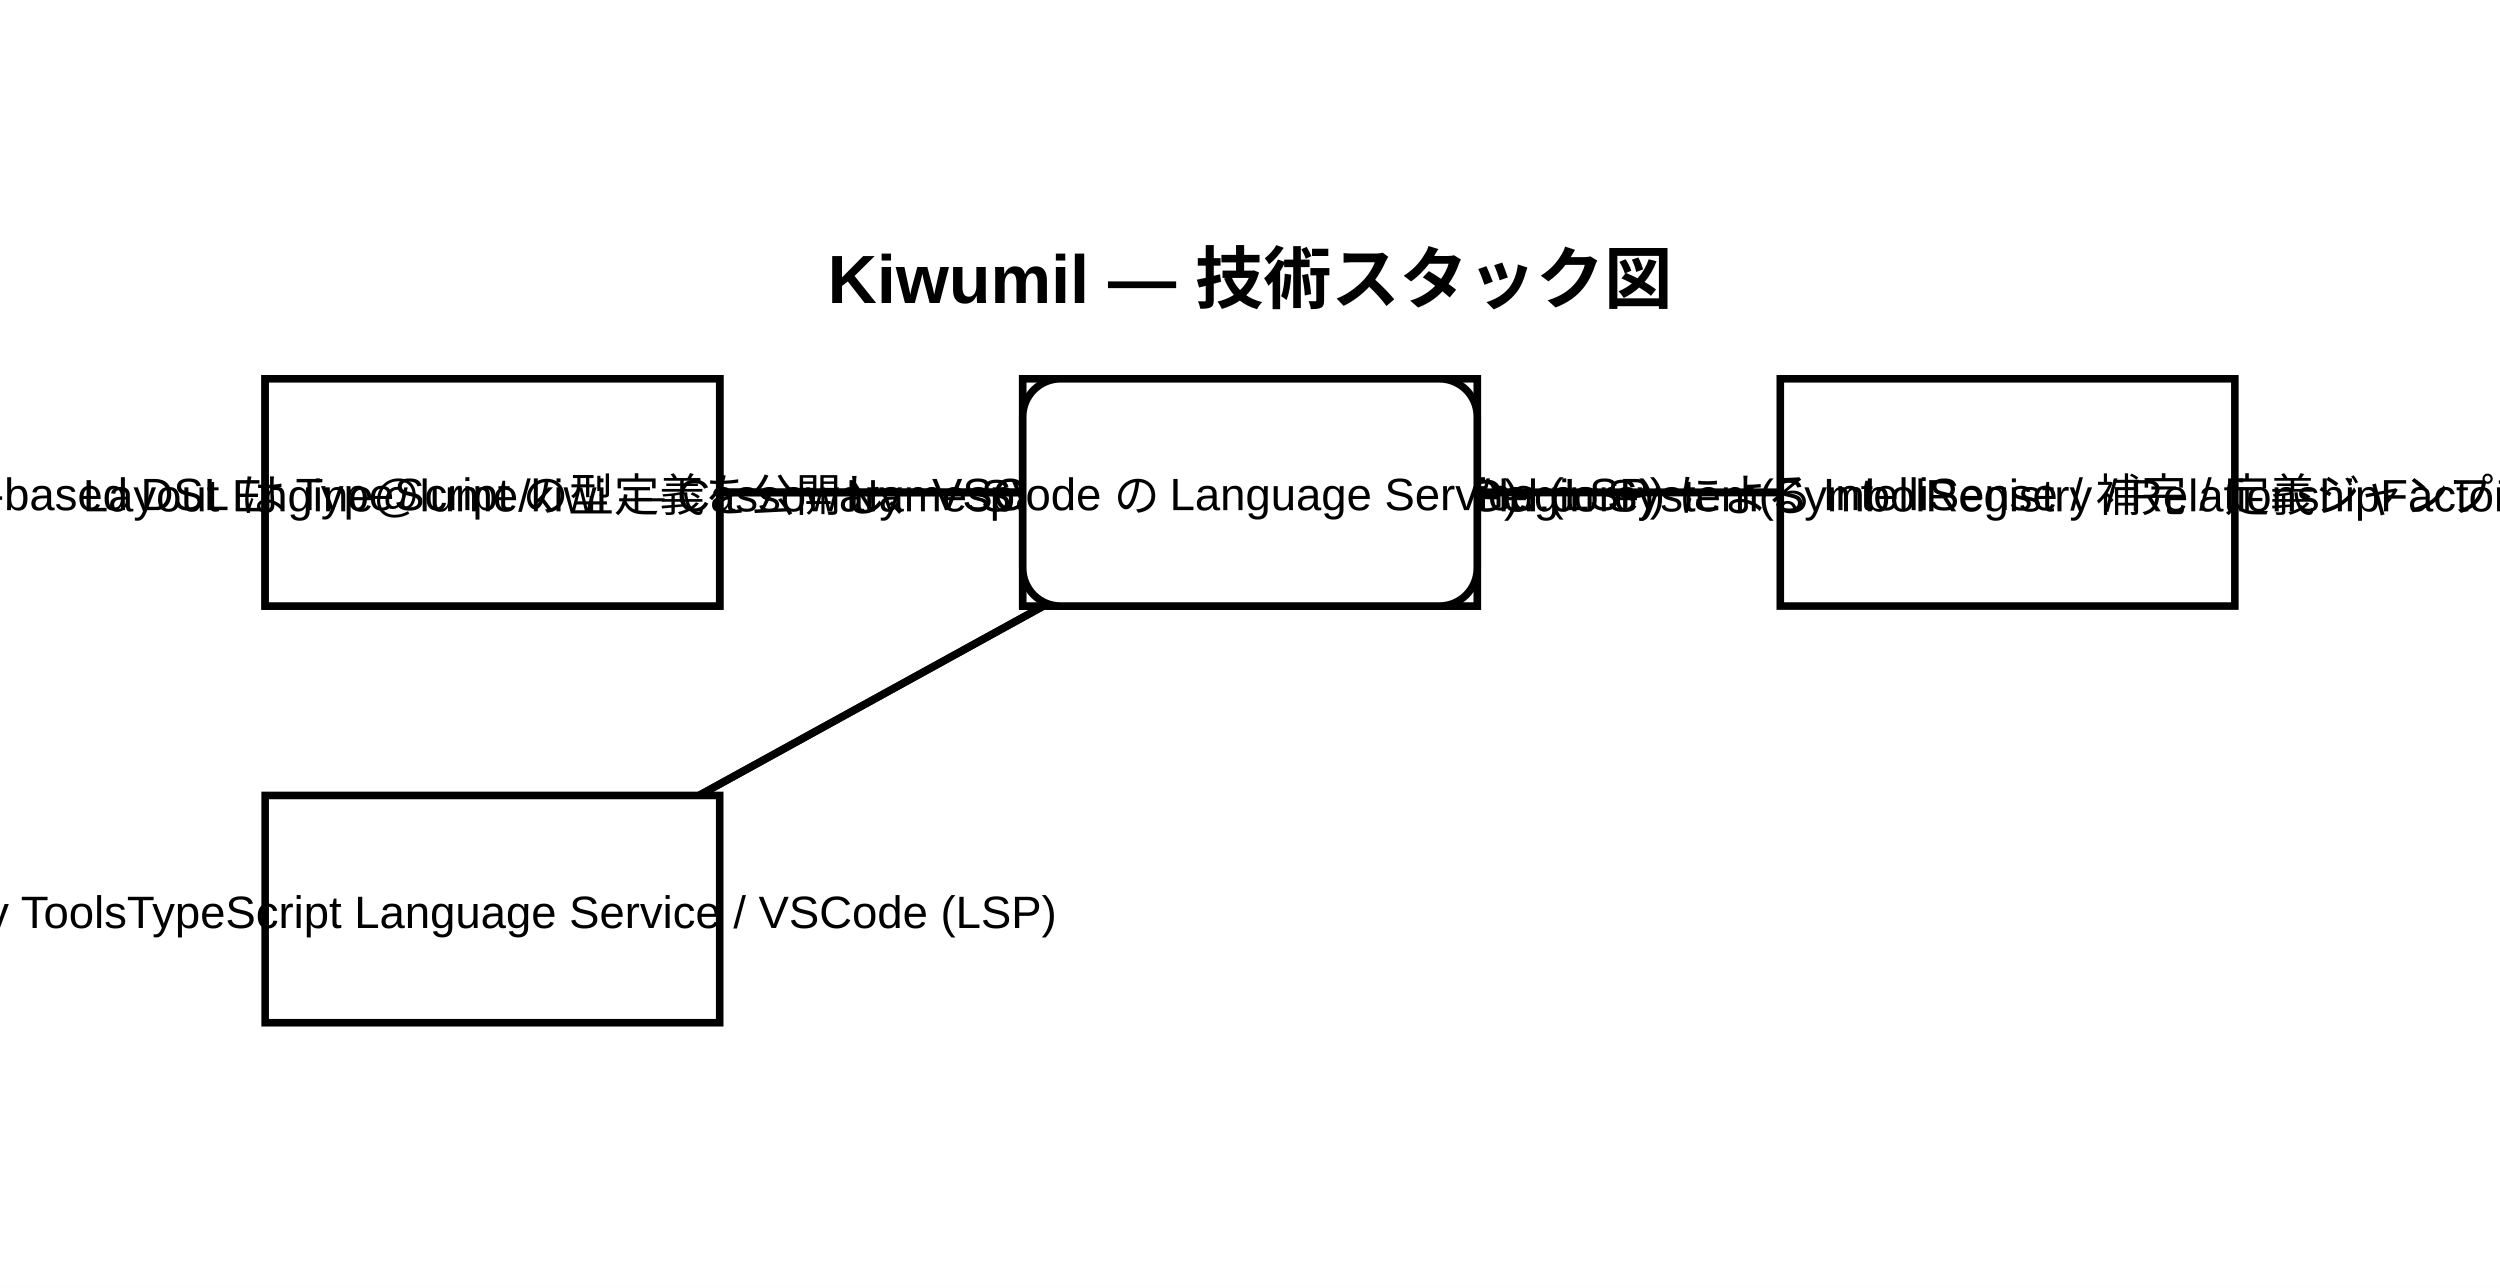
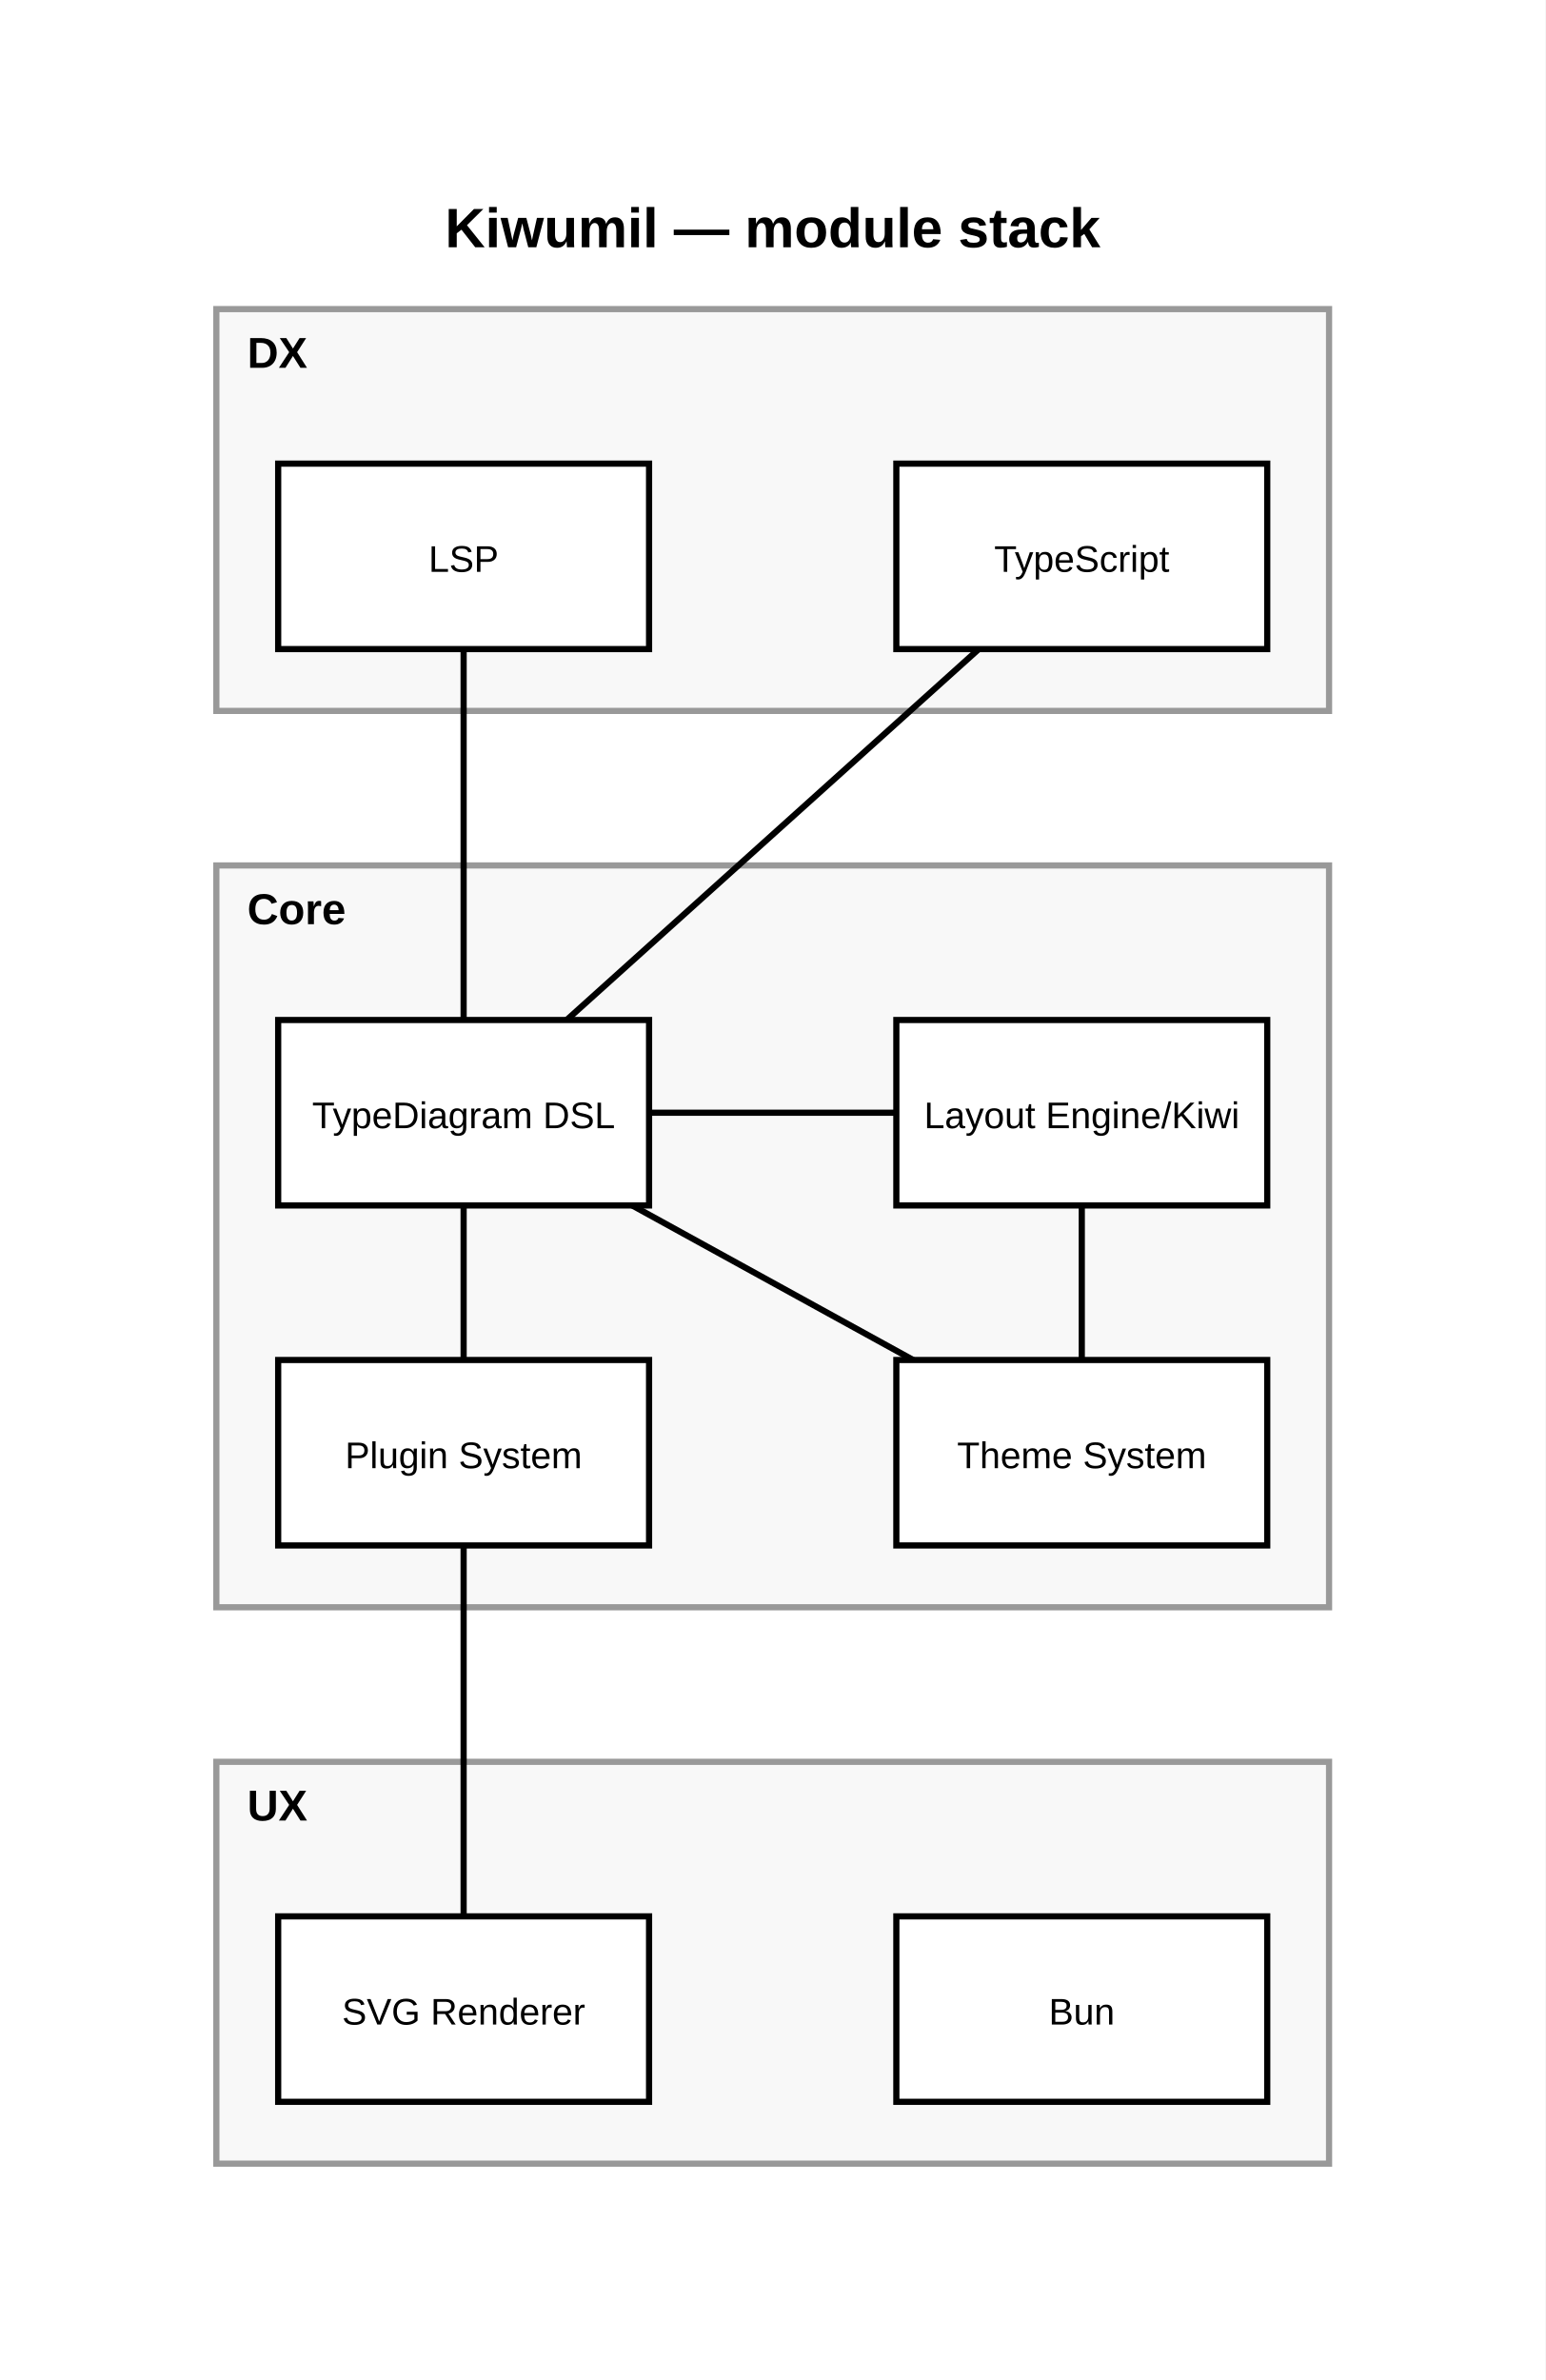
- <svg xmlns="http://www.w3.org/2000/svg" width="660" height="340" viewBox="0 0 660 340">
+ <svg xmlns="http://www.w3.org/2000/svg" width="500" height="770" viewBox="0 0 500 770">
  <rect width="100%" height="100%" fill="white" />
-   <line x1="190" y1="130" x2="270" y2="130" stroke="black" stroke-width="2" />
-   <line x1="390" y1="130" x2="470" y2="130" stroke="black" stroke-width="2" />
-   <line x1="470" y1="130" x2="190" y2="130" stroke="black" stroke-width="2" />
-   <line x1="190" y1="130" x2="270" y2="130" stroke="black" stroke-width="2" />
-   <line x1="275.455" y1="160" x2="184.545" y2="210" stroke="black" stroke-width="2" />
-   <line x1="390" y1="130" x2="390" y2="130" stroke="black" stroke-width="2" />
-   <line x1="184.545" y1="210" x2="275.455" y2="160" stroke="black" stroke-width="2" />
-   <g id="__diagram__">
-     <text x="330" y="80" text-anchor="middle" font-size="18" font-weight="bold" font-family="Arial" fill="black">
-           Kiwumil — 技術スタック図
+   <g id="uml:systemBoundary-0">
+     <rect x="70" y="100" width="360" height="130" fill="#f8f8f8" stroke="#999" stroke-width="2" />
+     <text x="80" y="119" font-size="14" font-family="Arial" font-weight="bold" fill="black">
+           DX
        </text>
  </g>
+   <g id="uml:systemBoundary-1">
+     <rect x="70" y="280" width="360" height="240" fill="#f8f8f8" stroke="#999" stroke-width="2" />
+     <text x="80" y="299" font-size="14" font-family="Arial" font-weight="bold" fill="black">
+           Core
+         </text>
+   </g>
+   <g id="uml:systemBoundary-2">
+     <rect x="70" y="570" width="360" height="130" fill="#f8f8f8" stroke="#999" stroke-width="2" />
+     <text x="80" y="589" font-size="14" font-family="Arial" font-weight="bold" fill="black">
+           UX
+         </text>
+   </g>
+   <g id="__diagram__">
+     <text x="250" y="80" text-anchor="middle" font-size="18" font-weight="bold" font-family="Arial" fill="black">
+           Kiwumil — module stack
+         </text>
+   </g>
+   <line x1="150" y1="210" x2="150" y2="330" stroke="black" stroke-width="2" />
+   <line x1="316.667" y1="210" x2="183.333" y2="330" stroke="black" stroke-width="2" />
+   <line x1="210" y1="360" x2="290" y2="360" stroke="black" stroke-width="2" />
+   <line x1="150" y1="390" x2="150" y2="440" stroke="black" stroke-width="2" />
+   <line x1="204.545" y1="390" x2="295.455" y2="440" stroke="black" stroke-width="2" />
+   <line x1="350" y1="390" x2="350" y2="440" stroke="black" stroke-width="2" />
+   <line x1="150" y1="620" x2="150" y2="500" stroke="black" stroke-width="2" />
  <g id="core:rectangle-0">
-     <rect x="70" y="100" width="120" height="60" fill="white" stroke="black" stroke-width="2" />
-     <text x="130" y="135" text-anchor="middle" font-size="12" font-family="Arial" fill="black">
+     <rect x="290" y="150" width="120" height="60" fill="white" stroke="black" stroke-width="2" />
+     <text x="350" y="185" text-anchor="middle" font-size="12" font-family="Arial" fill="black">
          TypeScript
        </text>
  </g>
  <g id="core:rectangle-1">
-     <rect x="270" y="100" width="120" height="60" fill="white" stroke="black" stroke-width="2" />
-     <text x="330" y="135" text-anchor="middle" font-size="12" font-family="Arial" fill="black">
-           Namespace-based DSL
- (el.uml / el.core)
+     <rect x="90" y="150" width="120" height="60" fill="white" stroke="black" stroke-width="2" />
+     <text x="150" y="185" text-anchor="middle" font-size="12" font-family="Arial" fill="black">
+           LSP
        </text>
  </g>
  <g id="core:rectangle-2">
-     <rect x="470" y="100" width="120" height="60" fill="white" stroke="black" stroke-width="2" />
-     <text x="530" y="135" text-anchor="middle" font-size="12" font-family="Arial" fill="black">
-           Plugin System
- (SymbolRegistry / RelationshipFactory)
+     <rect x="90" y="330" width="120" height="60" fill="white" stroke="black" stroke-width="2" />
+     <text x="150" y="365" text-anchor="middle" font-size="12" font-family="Arial" fill="black">
+           TypeDiagram DSL
        </text>
  </g>
  <g id="core:rectangle-3">
-     <rect x="70" y="100" width="120" height="60" fill="white" stroke="black" stroke-width="2" />
-     <text x="130" y="135" text-anchor="middle" font-size="12" font-family="Arial" fill="black">
-           Layout Engine
- @lume/kiwi — Cassowary
+     <rect x="90" y="440" width="120" height="60" fill="white" stroke="black" stroke-width="2" />
+     <text x="150" y="475" text-anchor="middle" font-size="12" font-family="Arial" fill="black">
+           Plugin System
        </text>
  </g>
  <g id="core:rectangle-4">
-     <rect x="270" y="100" width="120" height="60" fill="white" stroke="black" stroke-width="2" />
-     <text x="330" y="135" text-anchor="middle" font-size="12" font-family="Arial" fill="black">
-           SVG Renderer
- (W3C SVG)
+     <rect x="290" y="330" width="120" height="60" fill="white" stroke="black" stroke-width="2" />
+     <text x="350" y="365" text-anchor="middle" font-size="12" font-family="Arial" fill="black">
+           Layout Engine/Kiwi
        </text>
  </g>
  <g id="core:rectangle-5">
-     <rect x="70" y="210" width="120" height="60" fill="white" stroke="black" stroke-width="2" />
-     <text x="130" y="245" text-anchor="middle" font-size="12" font-family="Arial" fill="black">
-           Dev Tools
- TypeScript Language Service / VSCode (LSP)
+     <rect x="290" y="440" width="120" height="60" fill="white" stroke="black" stroke-width="2" />
+     <text x="350" y="475" text-anchor="middle" font-size="12" font-family="Arial" fill="black">
+           Theme System
        </text>
  </g>
-   <g id="core:roundedRectangle-6">
-     <rect x="270" y="100" width="120" height="60" rx="10" ry="10" fill="white" stroke="black" stroke-width="2" />
-     <text x="330" y="135" text-anchor="middle" font-size="12" font-family="Arial" fill="black">
-           注:
- Namespace-based DSL は TypeScript の型定義を公開し、
- VSCode の Language Service (LSP) による IntelliSense / 補完 / 定義ジャンプを有効にします
+   <g id="core:rectangle-6">
+     <rect x="290" y="620" width="120" height="60" fill="white" stroke="black" stroke-width="2" />
+     <text x="350" y="655" text-anchor="middle" font-size="12" font-family="Arial" fill="black">
+           Bun
+         </text>
+   </g>
+   <g id="core:rectangle-7">
+     <rect x="90" y="620" width="120" height="60" fill="white" stroke="black" stroke-width="2" />
+     <text x="150" y="655" text-anchor="middle" font-size="12" font-family="Arial" fill="black">
+           SVG Renderer
        </text>
  </g>
</svg>
